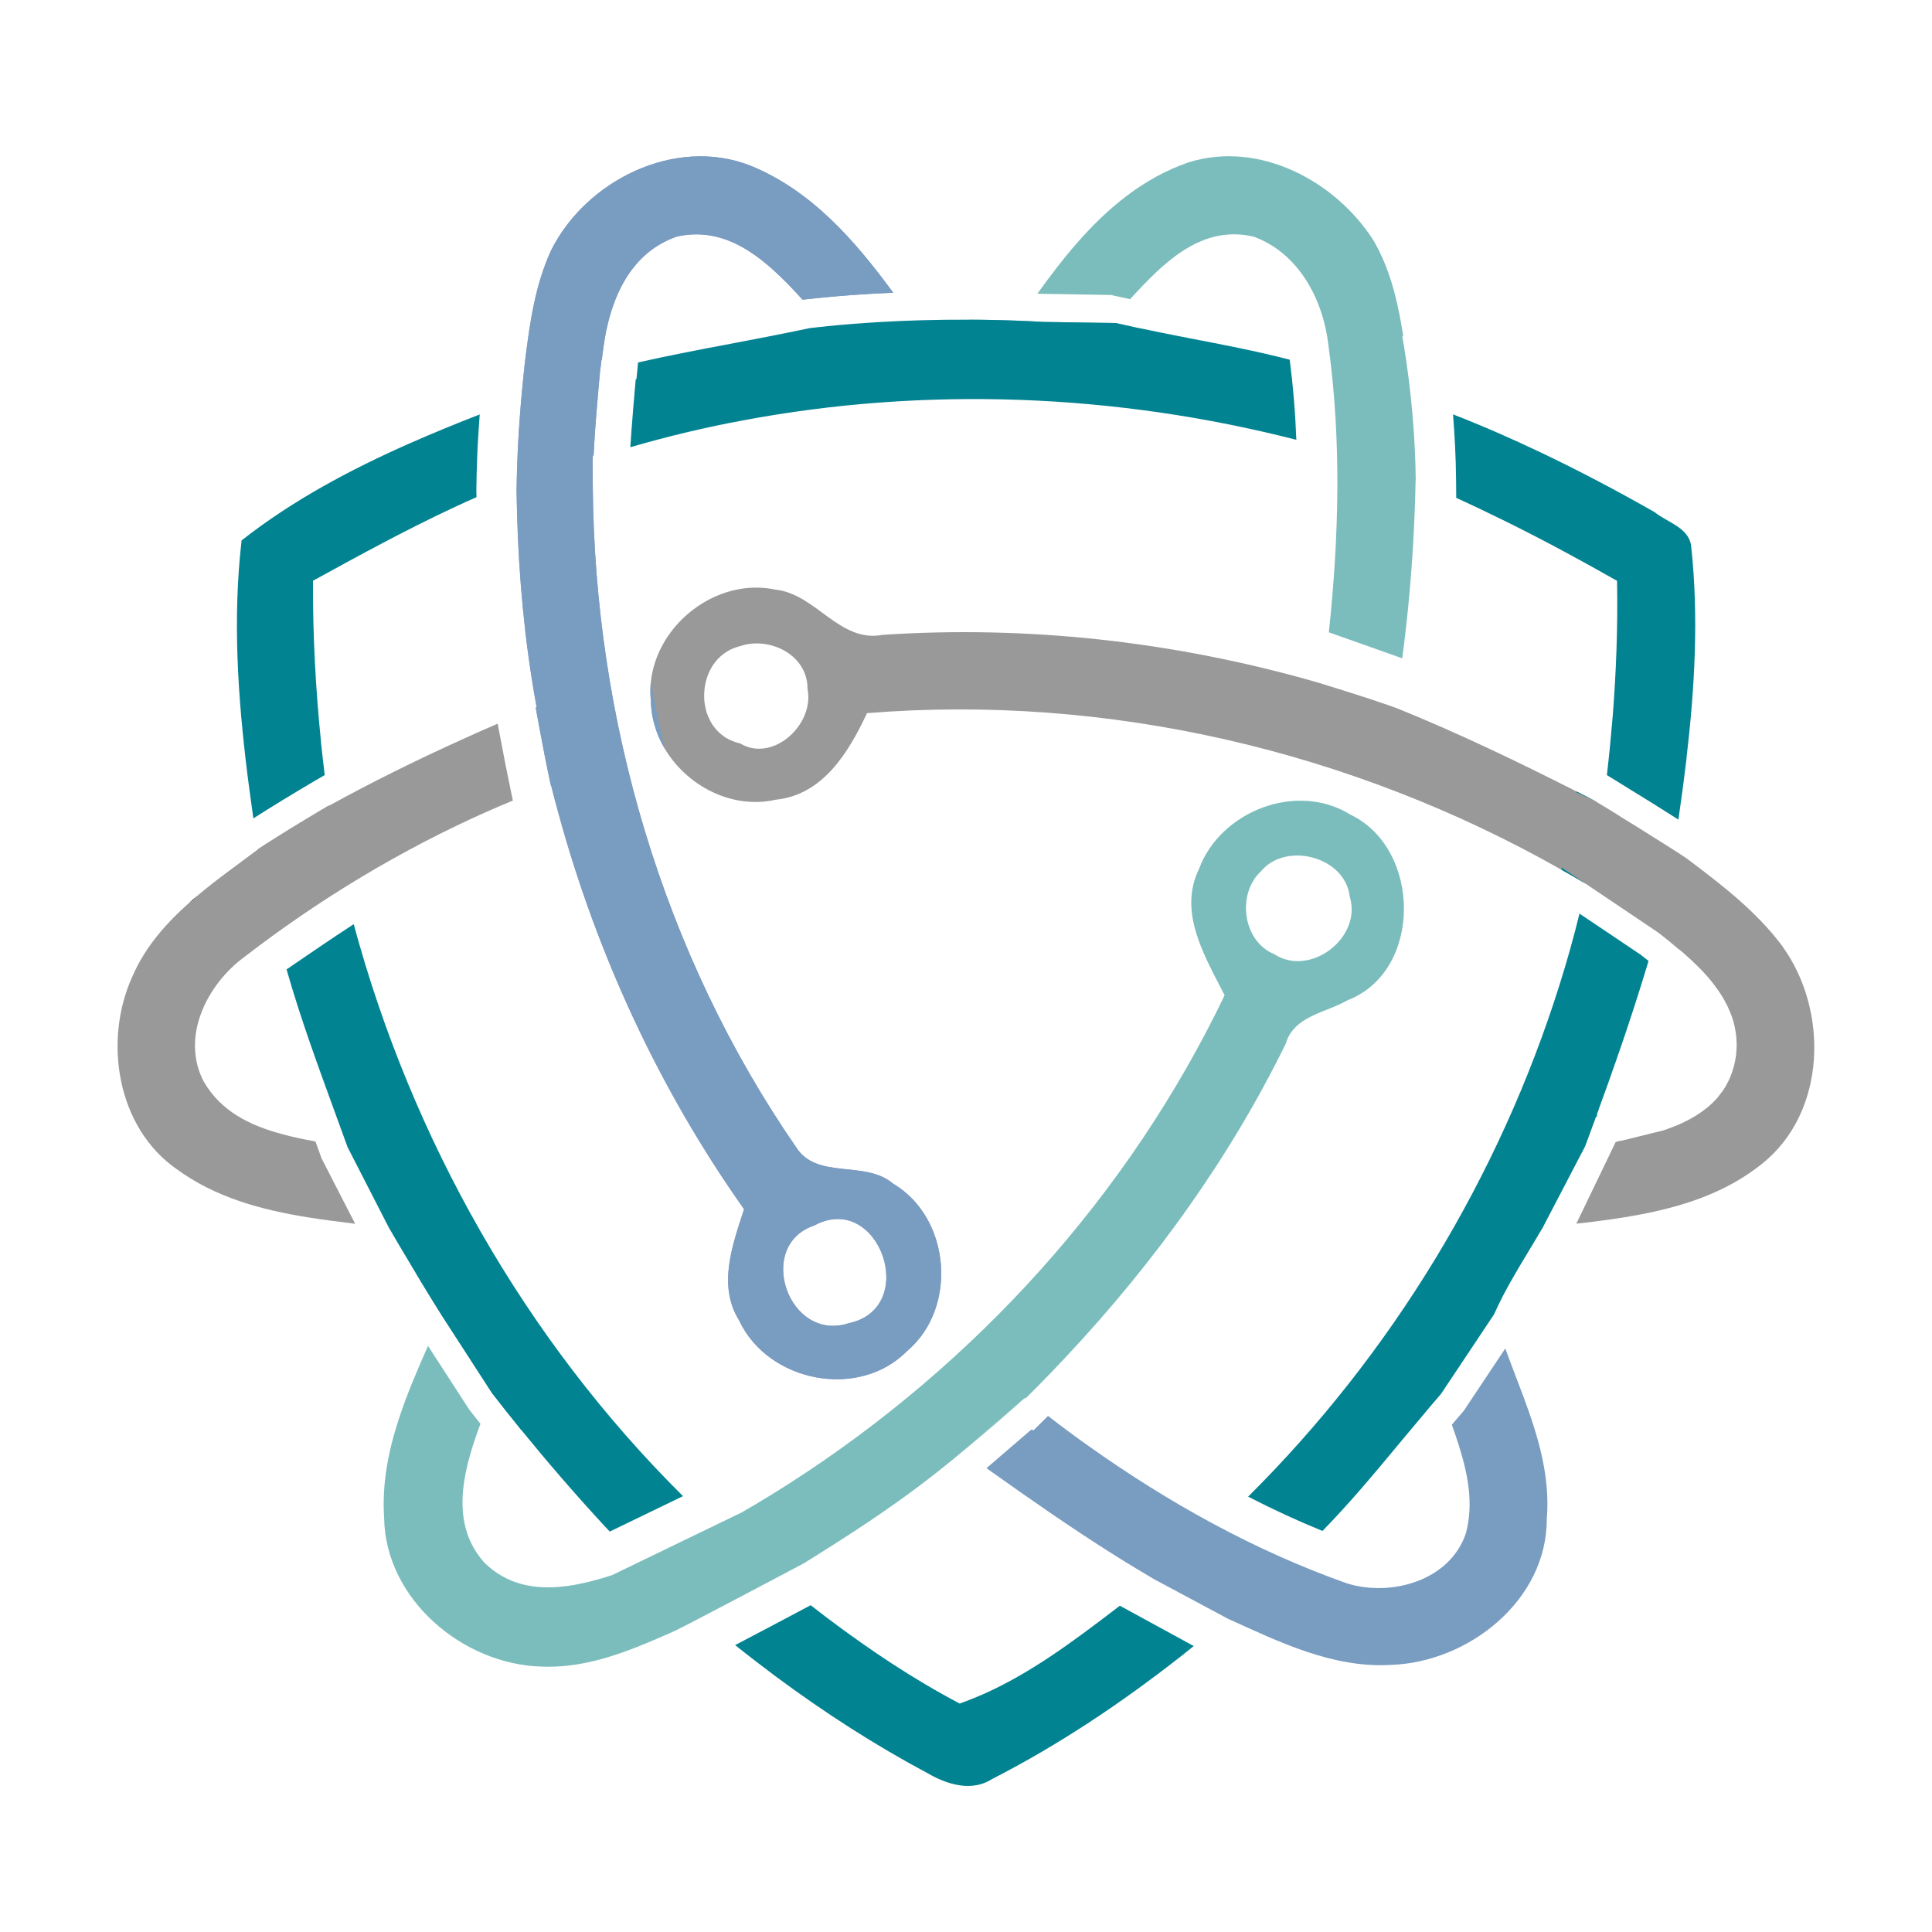
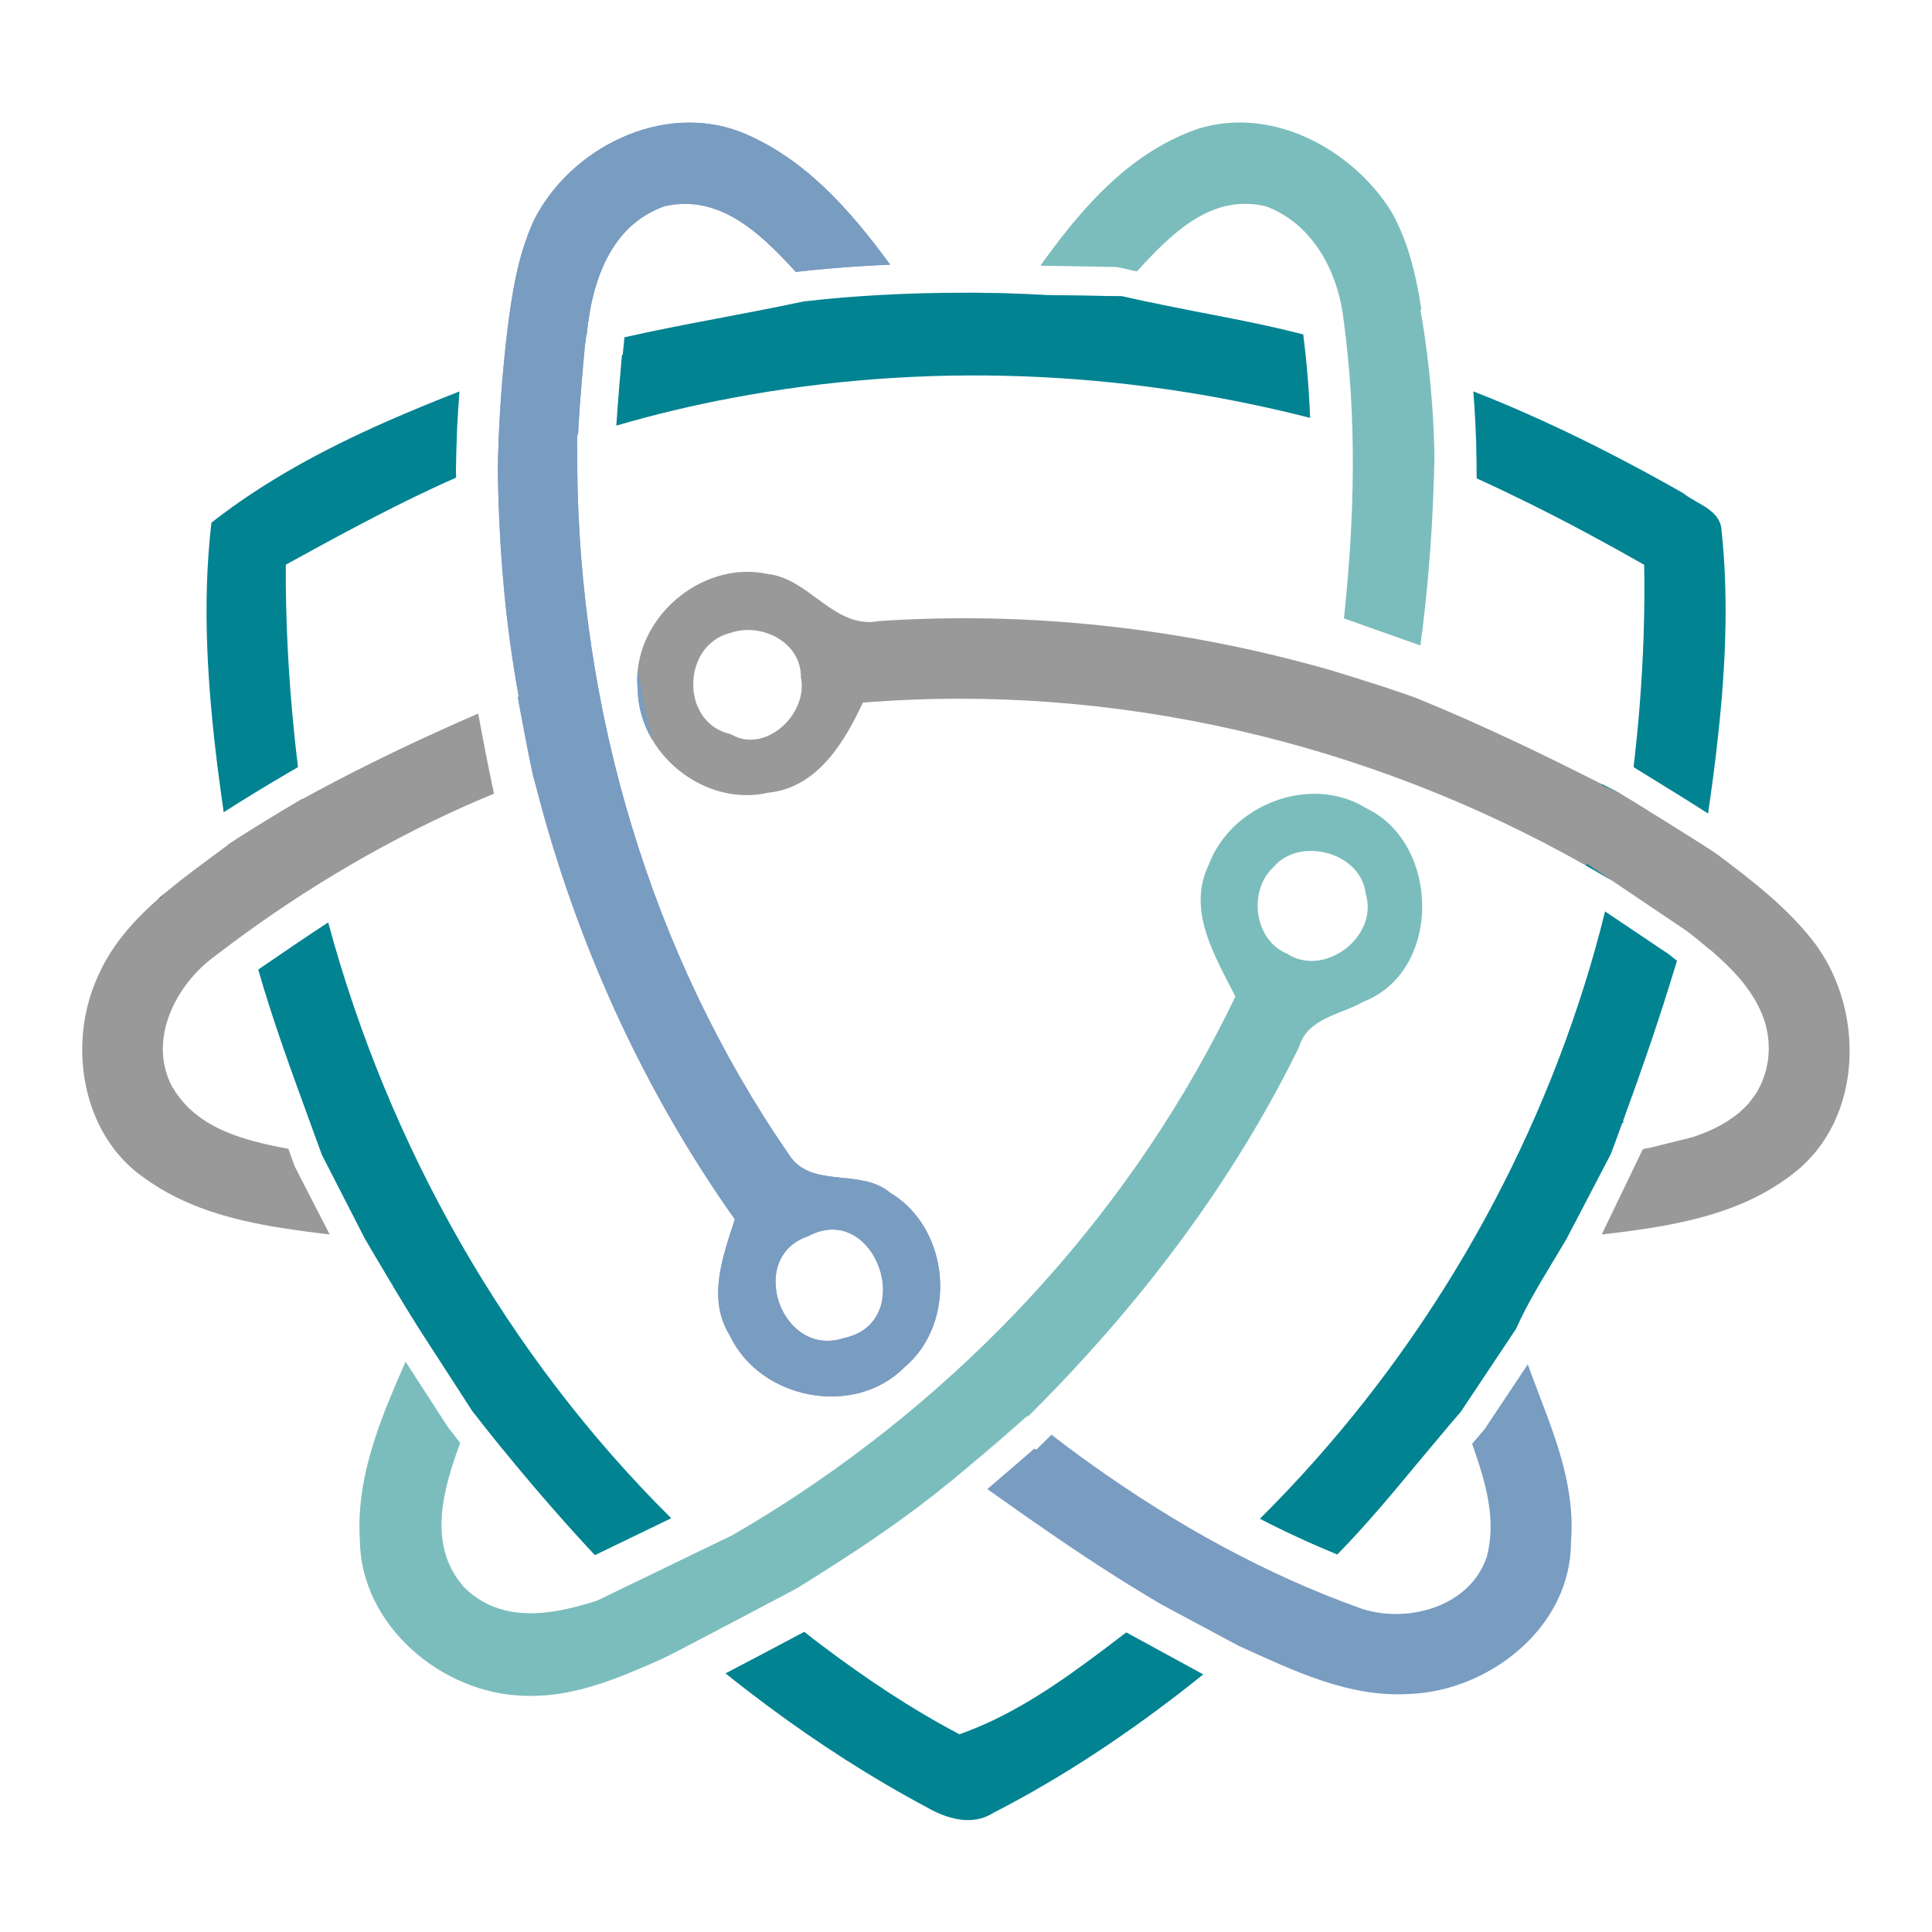
- <svg xmlns="http://www.w3.org/2000/svg" id="Layer_1" data-name="Layer 1" viewBox="150 125 500 500">
+ <svg xmlns="http://www.w3.org/2000/svg" id="Layer_1" data-name="Layer 1" viewBox="160 135 480 480">
  <defs>
    <style>
      .cls-2 {
        fill: #799cc1;
      }

      .cls-3 {
        fill: #8f9cc1;
      }

      .cls-4 {
        fill: #7bbdbc;
      }

      .cls-5 {
        fill: none;
      }

      .cls-6 {
        fill: #999;
      }

      .cls-7 {
        fill: #a7adbb;
      }

      .cls-8 {
        fill: #028392;
      }
    </style>
  </defs>
  <g>
    <path class="cls-5" d="m479.79,371.95c9.36,6.05,22.8-4.35,19.52-14.9-1.16-10.36-16.48-14.29-22.91-6.62-6.32,5.78-4.93,18.1,3.39,21.53Z" />
    <path class="cls-5" d="m479.79,371.95c9.36,6.05,22.8-4.35,19.52-14.9-1.16-10.36-16.48-14.29-22.91-6.62-6.32,5.78-4.93,18.1,3.39,21.53Z" />
    <path class="cls-5" d="m216.73,344.84c-5.15,3.88-10.6,7.72-15.64,11.97,2.89-3.24,8.93-7.65,15.62-12.04,0,.01.01.04.01.07Z" />
    <path class="cls-5" d="m479.79,371.95c9.36,6.05,22.8-4.35,19.52-14.9-1.16-10.36-16.48-14.29-22.91-6.62-6.32,5.78-4.93,18.1,3.39,21.53Z" />
    <path class="cls-5" d="m369.61,467.45c18.6-3.89,7.82-34.35-8.9-25.3-15.37,5.2-6.66,30.35,8.9,25.3Z" />
    <path d="m201.1,356.81c-.09.09-.18.19-.25.28-.63.73-1.24,1.23-1.82,1.5.69-.6,1.37-1.2,2.07-1.78Z" />
    <path class="cls-5" d="m369.62,467.45c18.6-3.89,7.82-34.35-8.9-25.3-15.37,5.2-6.66,30.35,8.9,25.3Z" />
    <path class="cls-5" d="m360.72,442.15c-15.37,5.2-6.66,30.35,8.9,25.3,18.6-3.89,7.82-34.35-8.9-25.3Z" />
    <path class="cls-5" d="m369.62,467.45c18.6-3.89,7.82-34.35-8.9-25.3-15.37,5.2-6.66,30.35,8.9,25.3Z" />
    <path class="cls-5" d="m479.79,371.95c9.36,6.05,22.8-4.35,19.52-14.9-1.16-10.36-16.48-14.29-22.91-6.62-6.32,5.78-4.93,18.1,3.39,21.53Z" />
    <path class="cls-5" d="m342.31,317.82c2.68,1.3,5.53,1.19,8.11.15-2.58,1.03-5.42,1.14-8.11-.15Z" />
    <path class="cls-5" d="m351.42,317.52s-.08.04-.12.06c.04-.02.08-.04.12-.06Z" />
    <path class="cls-5" d="m332.59,301.74c.07-.33.16-.66.26-.98-.1.32-.18.65-.26.98Z" />
    <path class="cls-5" d="m340.36,317.07c.37.12.75.22,1.15.31h0c-.39-.09-.78-.19-1.14-.31Z" />
    <path class="cls-5" d="m358.52,300.01c.31,1.01.48,2.09.47,3.24,1.06,5.13-1.89,10.6-6.2,13.48,4.31-2.88,7.26-8.34,6.2-13.47,0-1.15-.16-2.23-.47-3.24Z" />
    <path class="cls-5" d="m341.5,292.23c2.68-.93,5.63-.92,8.35-.15-2.71-.77-5.67-.79-8.35.15-4.54,1.1-7.45,4.51-8.65,8.5,1.2-3.99,4.11-7.4,8.64-8.5Z" />
    <path class="cls-5" d="m350.91,317.76c-.13.06-.25.12-.38.17.13-.05.25-.12.38-.17Z" />
    <path class="cls-5" d="m358.98,303.24c0-1.15-.16-2.23-.47-3.24-1.21-3.99-4.67-6.79-8.67-7.93-2.71-.77-5.67-.78-8.35.15-4.53,1.1-7.44,4.51-8.64,8.5,0,0,0,.02,0,.02-.1.32-.18.65-.26.98-1.37,6.11,1.12,13.18,7.76,15.33.37.12.75.22,1.14.31h0s0,0,0,0c.27.16.54.31.81.44,2.68,1.3,5.53,1.19,8.11.15.04-.01.07-.03.11-.04.13-.05.25-.12.38-.17.13-.06.26-.11.39-.18.04-.02.08-.04.12-.06.47-.24.93-.5,1.37-.8,4.31-2.88,7.26-8.34,6.2-13.48Z" />
    <path class="cls-5" d="m369.62,467.45c18.6-3.89,7.82-34.35-8.9-25.3-15.37,5.2-6.66,30.35,8.9,25.3Z" />
    <path class="cls-5" d="m303.38,247.35c.06-1.43.13-2.89.21-4.35-.06.02-.12.04-.18.06-.02,1.43-.03,2.86-.03,4.3Z" />
    <path class="cls-5" d="m358.52,300.01c-1.21-3.99-4.67-6.79-8.67-7.93-2.71-.77-5.67-.79-8.35.15-4.54,1.1-7.45,4.51-8.65,8.5,0,0,0,.02,0,.02-.1.32-.18.65-.26.98-1.37,6.11,1.12,13.18,7.76,15.33.37.12.75.22,1.15.31.27.16.54.31.81.44,2.68,1.3,5.53,1.19,8.11.15.04-.01.07-.03.11-.04.13-.05.25-.12.38-.17.13-.06.26-.11.39-.18.04-.02.08-.04.12-.06.47-.24.93-.5,1.37-.8,4.31-2.88,7.26-8.34,6.2-13.47,0-1.15-.16-2.23-.47-3.24Z" />
    <path class="cls-5" d="m358.52,300.01c-1.21-3.99-4.67-6.79-8.67-7.93-2.71-.77-5.67-.79-8.35.15-4.54,1.1-7.45,4.51-8.65,8.5,0,0,0,.02,0,.02-.1.32-.18.65-.26.98-1.37,6.11,1.12,13.18,7.76,15.33.37.12.75.22,1.15.31.27.16.54.31.81.44,2.68,1.3,5.53,1.19,8.11.15.04-.01.07-.03.11-.04.13-.05.25-.12.38-.17.13-.06.26-.11.39-.18.04-.02.08-.04.12-.06.47-.24.93-.5,1.37-.8,4.31-2.88,7.26-8.34,6.2-13.47,0-1.15-.16-2.23-.47-3.24Z" />
    <path class="cls-5" d="m476.4,350.42c-6.32,5.78-4.93,18.1,3.39,21.53,9.36,6.05,22.8-4.35,19.52-14.9-1.16-10.36-16.48-14.29-22.91-6.62Z" />
    <path class="cls-8" d="m303.38,247.35c0,1.08.01,2.15.03,3.23l-.41.12.39-5.45c0,.7-.01,1.4-.01,2.1Z" />
    <path class="cls-8" d="m303.55,243.01l.23-3.12c-.06,1.04-.13,2.07-.19,3.11-.01,0-.03.01-.04.01Z" />
    <path class="cls-8" d="m305.57,218.31l.07-.03c-.03.29-.15,1.14-.29,2.39l.22-2.36Z" />
    <path class="cls-8" d="m306.28,212.85l.2-.04c-.25,1.37-.44,2.73-.58,4.09l.38-4.04Z" />
    <path class="cls-3" d="m381.09,431.29c-7.31-6.2-19.75-.82-25.14-9.52-34.41-49.9-52.04-110.41-52.54-170.85v-.35c-.01-1.08-.03-2.15-.03-3.23,0-.7.01-1.4.01-2.1s0-1.46.01-2.19c.04-.01.1-.03.15-.04.01,0,.03-.01.04-.01.06-1.04.13-2.07.19-3.11.07-1.18.15-2.36.23-3.53.03-.5.06-.98.1-1.47.01-.18.03-.36.04-.54.04-.6.09-1.2.15-1.78.16-2.04.32-4.01.48-5.85.03-.42.06-.83.1-1.24,0-.03,0-.06.01-.09.07-.85.15-1.66.22-2.44.07-.8.16-1.56.22-2.26.15-1.26.26-2.1.29-2.39.03-.07.03-.12.03-.12l.1-.04c.03-.26.06-.53.09-.8.01-.13.03-.28.04-.42.15-1.36.34-2.72.58-4.09,1.94-11.36,6.98-22.53,18.69-26.6,12.26-2.77,21.75,4.93,29.85,13.43.92.96,1.81,1.93,2.69,2.89h.01c.54-.04,1.12-.12,1.77-.19.06,0,.1-.01.16-.01.34-.04.7-.07,1.07-.12.47-.04.95-.1,1.46-.15.64-.07,1.31-.13,2.01-.19.51-.06,1.05-.1,1.59-.15.48-.03.96-.07,1.46-.12.48-.04.99-.09,1.52-.13.82-.06,1.66-.12,2.54-.19.44-.03.88-.06,1.33-.09,1.96-.13,4.04-.25,6.25-.35.74-.03,1.52-.07,2.29-.1-.04-.07-.1-.16-.16-.23-9.88-13.45-21.18-26.37-36.93-32.72-19.49-7.55-42.44,3.93-51.45,21.99-4.1,8.93-5.49,18.61-6.69,28.28-.03.28-.07.67-.13,1.15-.01.16-.03.32-.06.5,0,.03,0,.04-.01.07-.01.13-.03.28-.04.42v.04c-.01.16-.03.34-.06.51-.12,1.18-.28,2.67-.44,4.39-.04.39-.07.8-.12,1.23-.07.77-.15,1.59-.22,2.44-.04.53-.09,1.07-.13,1.61-.01.15-.01.31-.03.45-.03.35-.06.72-.09,1.08-.12,1.61-.25,3.31-.35,5.09-.04.76-.09,1.53-.13,2.31-.06.8-.09,1.62-.13,2.44-.06,1.23-.12,2.48-.15,3.75-.03.36-.03.73-.04,1.09-.03.74-.04,1.49-.06,2.23-.03,1.04-.04,2.07-.06,3.11.23,16.29,1.4,32.58,3.94,48.69.38,2.47.8,4.92,1.26,7.37-.09.04-.16.07-.25.1.23,1.3.48,2.6.72,3.91,1.01,5.49,2.1,11.11,3.21,16.23.01-.01.04-.01.06-.03.6,2.38,1.21,4.74,1.87,7.11,10,36.63,26.12,71.56,48.07,102.57-2.96,9.2-6.93,19.72-1.27,28.8,7.47,16.01,31.08,20.64,43.56,7.81,13.12-11.23,11.12-34.5-3.78-43.27Zm-11.47,36.16c-15.56,5.04-24.26-20.1-8.89-25.3,16.72-9.05,27.49,21.4,8.89,25.3Z" />
    <path class="cls-5" d="m476.4,350.42c-6.32,5.78-4.93,18.1,3.39,21.53,9.36,6.05,22.8-4.35,19.52-14.9-1.16-10.36-16.48-14.29-22.91-6.62Z" />
    <path class="cls-5" d="m269.83,510.7c.09-.96.22-1.92.38-2.88-.16.96-.29,1.92-.38,2.88Z" />
    <path class="cls-5" d="m272.26,499.48c-.27.86-.52,1.71-.76,2.58.24-.86.5-1.72.76-2.58h0Z" />
    <path class="cls-5" d="m268.82,521.84c-.6-1.78-.95-3.6-1.12-5.46.16,1.86.52,3.69,1.12,5.46Z" />
    <path class="cls-5" d="m269.72,512.13c-.05.95-.06,1.9-.03,2.84-.03-.94-.02-1.88.03-2.84Z" />
    <path class="cls-5" d="m272.35,499.19c-.03.1-.06.2-.09.29h0c.03-.1.06-.2.09-.29Z" />
    <polygon class="cls-5" points="560.2 421.7 560.2 421.7 560.2 421.7 560.2 421.7 560.2 421.7" />
    <path class="cls-5" d="m358.52,300.01c-1.21-3.99-4.67-6.79-8.67-7.93-2.72-.77-5.66-.79-8.34.15-2.26.54-4.13,1.68-5.58,3.17l-.53.57c-.16.2-.32.41-.48.61-.31.41-.6.85-.85,1.3-.53.91-.93,1.87-1.23,2.86h0c-.1.34-.19.67-.26,1.01-1.02,4.53.1,9.61,3.46,12.79.47.44.96.85,1.52,1.21.83.55,1.77.99,2.79,1.33.32.1.64.19.99.26.06.01.1.03.16.04.26.16.53.31.8.44,2.69,1.3,5.53,1.18,8.1.16.04-.01.09-.03.12-.04.13-.06.25-.12.38-.18.13-.06.26-.12.39-.18.04-.03.07-.04.12-.07.47-.23.92-.5,1.37-.79,4.31-2.88,7.26-8.35,6.19-13.47.01-1.15-.16-2.23-.47-3.24Z" />
    <path class="cls-5" d="m560.2,421.7h0s.03-.08.04-.11h0s-.03.07-.04.11Z" />
    <polygon class="cls-5" points="560.2 421.7 560.2 421.7 560.2 421.7 560.2 421.7" />
    <path class="cls-5" d="m560.2,421.7s.03-.08.04-.11h0s-.03.08-.04.11Z" />
    <polygon class="cls-5" points="560.2 421.7 560.2 421.7 560.2 421.7 560.2 421.7" />
    <path class="cls-5" d="m560.2,421.7h0s0,0,0,0c.01,0,.03,0,.04,0h0s-.03,0-.04,0Z" />
    <path class="cls-5" d="m560.24,421.7h0c.31-.04.62-.09.93-.13-.31.04-.63.09-.93.13Z" />
    <path class="cls-5" d="m560.2,421.7s.03,0,.04,0h0s-.03,0-.04,0Z" />
    <path class="cls-5" d="m561.18,421.56c-.31.04-.63.09-.93.13h0c.32-.05.65-.09.98-.14-.02,0-.03,0-.05,0Z" />
    <polygon class="cls-5" points="560.2 421.7 560.2 421.7 560.2 421.7 560.2 421.7" />
    <path class="cls-5" d="m358.52,300.01c-1.21-3.99-4.67-6.79-8.67-7.93-2.72-.77-5.66-.79-8.34.15-2.26.54-4.13,1.68-5.58,3.17l-.53.57c-.16.2-.32.41-.48.61-.31.41-.6.85-.85,1.3-.53.91-.93,1.87-1.23,2.86h0c-.1.34-.19.67-.26,1.01-1.02,4.53.1,9.61,3.46,12.79.47.44.96.85,1.52,1.21.83.55,1.77.99,2.79,1.33.32.1.64.19.99.26.06.01.1.03.16.04.26.16.53.31.8.44,2.69,1.3,5.53,1.18,8.1.16.04-.01.09-.03.12-.04.13-.06.25-.12.38-.18.13-.06.26-.12.39-.18.04-.03.07-.04.12-.07.47-.23.92-.5,1.37-.79,4.31-2.88,7.26-8.35,6.19-13.47.01-1.15-.16-2.23-.47-3.24Z" />
    <path class="cls-5" d="m581.46,368.17s0,0,.01.01c.17.13.34.26.51.4-.18-.14-.35-.27-.52-.41Z" />
    <path class="cls-5" d="m578.84,366.13h0c.78.6,1.57,1.23,2.37,1.86.05.04.1.08.16.12-.85-.67-1.7-1.34-2.53-1.98Z" />
    <path class="cls-5" d="m579.15,366.37l-.31-.23h0c.1.06.2.15.31.23Z" />
    <path class="cls-5" d="m585.64,371.62c-.23-.2-.47-.39-.71-.59.37.32.74.63,1.11.95-.13-.11-.25-.24-.38-.35,0,0-.01-.01-.02-.02Z" />
    <path class="cls-5" d="m582.27,368.84c-.26-.23-.54-.45-.8-.66.17.15.34.26.51.39.1.07.19.16.29.26Z" />
    <path class="cls-5" d="m581.37,368.1c-.05-.04-.1-.08-.16-.12.09.07.17.13.26.2,0,0,0,0-.01-.01-.03-.02-.06-.05-.09-.07Z" />
    <polygon class="cls-5" points="578.84 366.13 578.84 366.14 578.84 366.13 578.84 366.13" />
    <path class="cls-7" d="m563.76,412.08c-.09.25-.17.5-.28.74l-1.07-.39-5.78-2.13.26-.72,5.8,2.1,1.07.39Z" />
    <polygon class="cls-7" points="570.62 414.56 570.61 414.58 570.61 414.56 570.62 414.56" />
    <path class="cls-7" d="m563.76,412.08c-.09.25-.18.5-.28.75.09-.25.18-.5.28-.75Z" />
    <polygon class="cls-7" points="570.35 415.34 570.33 415.35 570.33 415.34 570.35 415.34" />
    <path class="cls-7" d="m560.2,421.7s.03-.08.04-.12h0s-.03.08-.04.12Z" />
    <path class="cls-7" d="m576.23,375.1c-.08.26-.16.52-.24.79.08-.26.16-.52.24-.79Z" />
    <path class="cls-7" d="m573.25,384.64c-.26.85-.53,1.69-.8,2.53-.48,1.46-.96,2.92-1.46,4.37.76-2.29,1.52-4.58,2.26-6.89Z" />
    <path class="cls-5" d="m476.4,350.42c-6.32,5.78-4.93,18.1,3.39,21.53,9.36,6.04,22.8-4.35,19.52-14.91-1.15-10.37-16.48-14.29-22.91-6.63Z" />
    <path class="cls-5" d="m476.4,350.42c-6.32,5.78-4.93,18.1,3.39,21.53,9.36,6.04,22.8-4.35,19.52-14.91-1.15-10.37-16.48-14.29-22.91-6.63Z" />
    <polygon class="cls-5" points="329.83 543.89 329.83 543.89 320.42 535.69 329.83 543.89" />
    <path class="cls-4" d="m438.77,208.61c3.38.79,6.77,1.5,10.17,2.17l-2.77,3.06-5.86-1.23c-1.35-.29-2.69-.58-4.02-.88l-17.49-.29-20.01-.79,1.75-2.46.33-.46c4.63.02,9.54.13,14.65.35l-.02.15c.04-.06.06-.1.1-.15,1.44.06,2.88.15,4.36.23l18.8.29Z" />
    <path class="cls-4" d="m512.9,211.96l.26.03c-.38-2.5-.82-4.96-1.36-7.42-1.28-5.97-3.14-11.77-6.2-17.12-9.8-15.56-29.66-26.16-47.96-20.45-11.72,4.03-21.05,11.87-29.05,21.05-3.61,4.13-6.95,8.53-10.1,12.95l.73.03,18.35.31.74.18c1.37.31,2.76.61,4.15.91.69-.76,1.4-1.53,2.12-2.29,8.13-8.66,17.47-16.86,29.94-13.87,11.66,4.31,17.94,16.32,19.28,28.12,3.37,24.58,2.74,49.56.1,74.25l18.99,6.73c1.71-12.7,2.76-25.46,3.24-38.26.1-2.6.18-5.21.23-7.82t.03.01c-.19-20.23-3.5-37.31-3.5-37.31Z" />
    <g>
      <path class="cls-6" d="m202.82,405.05c4.38,7.54,11.8,11.17,19.82,13.36,2.96.83,6,1.46,9,2l1.58,4.38,8.69,16.92c-4.08-.5-8.17-1.02-12.25-1.67-12.07-1.94-23.84-5.11-33.87-12.42-15.61-10.82-19.11-33.43-11.48-50.02,3.29-7.57,8.65-13.63,14.71-19.01.58-.29,1.21-.77,1.83-1.5.06-.1.15-.21.25-.29,5.02-4.25,10.48-8.09,15.63-11.96,0-.04-.02-.06-.02-.08.79-.5,1.58-1.02,2.38-1.54.79-.5,1.6-1.02,2.4-1.52,1.17-.73,2.33-1.46,3.54-2.21.63-.4,1.27-.77,1.92-1.17,2.61-1.6,5.31-3.21,8.13-4.88,0,.04.02.08.02.1,11.13-6.11,22.47-11.73,34.03-16.96,3.21-1.48,6.44-2.9,9.67-4.29l.31,1.65c1.15,6.21,2.25,11.77,3.27,16.57l.35,1.67c-2.23.92-4.44,1.88-6.63,2.83-22.28,9.92-43.33,22.61-62.65,37.49-9.88,7.15-16.84,20.94-10.65,32.55Z" />
      <path class="cls-6" d="m611.42,370.06c-6.79-9.17-15.92-16.15-25.01-22.97-.58-.4-1.25-.83-1.96-1.29l-1.5-.96-1.21-.77-1.94-1.23-2-1.25-1.92-1.21-2.67-1.67c-1.13-.69-2.21-1.38-3.25-2,0,0-1.19-.75-1.48-.94-1.46-.92-2.79-1.73-3.83-2.35l-.44-.27h-.04l-.56-.35-1.02-.65-.12-.06c-1.48-.77-2.96-1.52-4.44-2.25-15.21-7.69-30.55-15.09-46.35-21.49-.88-.33-1.79-.65-2.71-.96-1.13-.4-2.25-.77-3.4-1.15-.35-.13-.69-.25-1.02-.35-.06-.02-.17-.04-.23-.08-4.36-1.42-8.61-2.73-11.77-3.71-.5-.15-.98-.29-1.42-.44-.69-.19-1.29-.38-1.81-.52-36.01-10.17-73.59-14.32-110.91-11.84-11.17,2.13-17.21-10.59-27.74-11.71-15.11-3.21-30.64,8.88-32.22,23.84-.17,1.6-.17,3.25,0,4.9.06,4.42,1.38,8.65,3.54,12.36,0,.02.02.02.02.02,5.71,9.65,17.4,15.84,28.78,13.25,12.21-1.23,18.9-12.36,23.59-22.4,62.36-5.02,125.44,9.75,179.69,40.51,2.15,1.21,4.27,2.44,6.38,3.69l18.42,12.4.21.15c.21.15.42.31.63.48.23.19.48.4.73.58.19.15.4.29.58.46.13.08.25.17.35.27.04.02.06.04.08.06l.02.02c.08.06.17.15.27.21.06.04.15.1.25.19.08.06.19.17.29.25l.58.5c.46.35.9.73,1.35,1.1.25.21.48.4.73.58.23.21.46.4.69.58,0,.02.02.02.02.02.12.13.25.25.38.35,1.06.92,2.08,1.88,3.08,2.86.04.04.1.1.15.15.6.58,1.19,1.19,1.75,1.79.04.06.08.1.12.15.46.5.92,1,1.35,1.52.04.06.1.15.17.19.38.48.73.94,1.1,1.4.04.06.06.12.1.17.38.5.73.98,1.06,1.46.04.06.08.15.13.21.33.5.67,1.02.96,1.52.04.08.08.12.1.19.1.19.19.35.29.52.58,1.02,1.06,2.1,1.5,3.19.06.19.15.35.21.54.12.31.23.65.33.96.06.23.12.44.19.63.19.73.35,1.44.48,2.17.06.44.15.85.19,1.29.02.21.06.42.08.65,0,.19,0,.38.02.58.02.52.06,1.02.06,1.56-.02.5-.04,1-.08,1.5v.1c-.04.5-.1,1.02-.19,1.56-.1.63-.23,1.23-.38,1.83-.02.1-.06.23-.08.35-.15.46-.27.94-.44,1.4-.02.1-.06.21-.1.31-.17.46-.35.94-.56,1.4-.02.06-.04.1-.06.17-.25.5-.48,1-.77,1.48-.06.15-.15.29-.23.42-.02.06-.06.1-.08.15-.42.67-.85,1.31-1.35,1.9-.17.23-.33.46-.5.67-.08.1-.19.21-.27.31-.29.33-.58.65-.9.96-.12.1-.23.23-.35.33-.31.29-.6.56-.92.85-.15.1-.27.21-.42.33-.29.25-.63.48-.94.73-.17.12-.31.25-.48.33-.31.25-.63.46-.98.67-.17.13-.33.23-.48.33-.35.21-.69.42-1.04.6-.19.1-.33.21-.52.29-.38.21-.73.4-1.13.58-.15.08-.31.17-.48.25-.54.25-1.08.5-1.65.75-.06.02-.1.04-.17.06-.44.17-.88.35-1.33.52-.71.29-1.44.52-2.17.77l-10.55,2.61c-.48.08-.94.17-1.42.25-.02.04-.02.06-.04.1l-.27.06-10.17,21.11c.52-.06,1.04-.1,1.58-.17,16.48-1.96,33.34-4.75,46.54-15.38,16.63-13.32,17.21-39.51,5.31-56.1Zm-258.63-53.33c-.44.29-.9.54-1.35.77-.04.04-.08.06-.12.08-.13.06-.27.12-.4.17-.13.06-.25.13-.38.19-.04,0-.08.02-.13.04-2.56,1.02-5.42,1.15-8.09-.17-.15-.06-.25-.13-.4-.21-.13-.06-.27-.15-.42-.23-.06-.02-.1-.02-.17-.04-.35-.06-.67-.17-.98-.27-.19-.04-.35-.15-.54-.19-.23-.1-.5-.19-.73-.31h-.02c-.17-.08-.33-.17-.52-.27-.02,0-.06-.04-.08-.04h-.02c-.19-.1-.4-.23-.58-.35-.1-.04-.21-.08-.29-.15-.04-.02-.06-.04-.08-.06-.08-.06-.15-.12-.23-.19-.02,0-.06-.04-.1-.06-.06-.02-.1-.08-.17-.12-.25-.19-.48-.4-.71-.58-.06-.04-.1-.1-.15-.15-.08-.04-.15-.12-.21-.19-.31-.31-.6-.65-.88-.98-.1-.1-.17-.19-.25-.31-.29-.4-.58-.81-.81-1.25-.02-.02-.06-.04-.06-.08,0-.02-.02-.06-.04-.08-.21-.4-.4-.79-.58-1.21-.04-.13-.1-.25-.15-.38-.19-.46-.35-.94-.46-1.42-.02-.06-.04-.15-.04-.21-.1-.42-.19-.85-.25-1.29-.04-.15-.04-.31-.08-.48-.04-.46-.08-.92-.08-1.38v-.35c0-.42.02-.83.06-1.25v-.02c.02-.15.02-.33.04-.48.06-.46.13-.92.23-1.38,0-.04,0-.08.02-.1.06-.33.17-.67.27-1,.29-1,.69-1.96,1.21-2.88.25-.44.54-.88.85-1.29.17-.21.31-.42.48-.6l.52-.58c1.46-1.48,3.31-2.63,5.59-3.17,2.67-.94,5.63-.92,8.34-.15.48.15.96.31,1.42.48,3.38,1.35,6.19,3.94,7.25,7.46.31,1,.48,2.08.46,3.23,1.08,5.13-1.88,10.61-6.19,13.48Z" />
    </g>
    <path class="cls-5" d="m369.61,467.46c18.6-3.9,7.83-34.35-8.89-25.3-15.37,5.2-6.67,30.34,8.89,25.3Z" />
    <path class="cls-5" d="m479.79,371.95c9.36,6.04,22.8-4.35,19.52-14.91-1.15-10.37-16.48-14.29-22.91-6.63-6.32,5.78-4.93,18.1,3.39,21.53Z" />
    <path class="cls-5" d="m399.14,500.63s-.02-.01-.03-.02c-.64.55-1.28,1.08-1.92,1.62.66-.54,1.32-1.08,1.95-1.6Z" />
    <path class="cls-2" d="m318.44,301.43c-.17,1.6-.17,3.25,0,4.9.06,4.42,1.38,8.65,3.54,12.36-1.33-5.69-2.52-11.46-3.54-17.26Z" />
    <path class="cls-2" d="m384.87,474.57c13.12-11.23,11.12-34.5-3.78-43.27-7.31-6.2-19.75-.82-25.14-9.52-34.41-49.9-52.04-110.41-52.54-170.85-.01-1.2-.03-2.38-.03-3.58.01-1.43.01-2.86.03-4.29.06-.01.13-.04.19-.06.06-1.04.13-2.07.19-3.11.07-1.18.15-2.36.23-3.53.04-.67.09-1.34.15-2.01.2-2.69.42-5.27.63-7.64.03-.42.06-.83.1-1.24.16-1.75.32-3.37.45-4.79.19-1.58.32-2.51.32-2.51l.1-.04c1.24-13.01,5.85-27.2,19.4-31.91,12.26-2.77,21.75,4.93,29.85,13.43.92.96,1.82,1.94,2.7,2.91,4.67-.55,12.88-1.36,23.45-1.8-.04-.07-.1-.16-.16-.23-9.88-13.45-21.18-26.37-36.93-32.72-19.49-7.55-42.44,3.93-51.45,21.99-4.1,8.93-5.49,18.61-6.69,28.28-.03.28-.07.67-.13,1.15-.01.16-.03.32-.06.5,0,.03,0,.04-.01.07-.01.13-.03.28-.04.42v.04c-.01.16-.03.34-.06.51-.12,1.18-.28,2.67-.44,4.39v.1c-.04.36-.07.73-.12,1.12-.07.77-.15,1.59-.22,2.44-.04.53-.09,1.07-.13,1.61-.01.15-.01.31-.03.45l-.1,1.21c-.04.76-.1,1.55-.16,2.35-.06.83-.12,1.71-.18,2.61l-.13,2.22c-.01.16-.01.31-.03.45-.01.28-.03.55-.04.83h0c-.01.28-.03.53-.03.79-.01.15-.01.31-.03.45-.06,1.09-.1,2.22-.13,3.36,0,.1-.01.2-.01.31,0,0-.03.77-.04.98v.2c-.03.66-.04,1.33-.06,1.99v.19c-.03,1.08-.04,2.1-.06,3.12v.04c.23,16.29,1.4,32.58,3.94,48.69.38,2.47.8,4.92,1.26,7.37-.09.04-.16.07-.25.1.23,1.3.48,2.6.72,3.91,1.01,5.49,2.1,11.11,3.21,16.23.01-.01.04-.01.06-.03.6,2.38,1.21,4.74,1.87,7.11,10,36.63,26.12,71.56,48.07,102.57-2.96,9.2-6.93,19.72-1.27,28.8,7.47,16.01,31.08,20.64,43.56,7.81Zm-24.15-32.41c16.72-9.05,27.49,21.4,8.89,25.3-15.56,5.04-24.26-20.1-8.89-25.3Z" />
    <path class="cls-4" d="m396.81,502.54c.13-.11.26-.21.39-.32.64-.54,1.28-1.07,1.92-1.62,0,0,0,0,0,0-.76.65-1.53,1.3-2.31,1.94Z" />
    <path class="cls-2" d="m437.73,540.56c1.19.71,2.4,1.42,3.61,2.13l15.53,8.32-19.13-10.44Z" />
    <g>
      <path class="cls-8" d="m483.77,218.09c-8.75-2.27-17.65-3.96-26.53-5.67-2.77-.54-5.52-1.08-8.29-1.65-3.4-.67-6.79-1.38-10.17-2.17l-18.8-.29c-1.48-.08-2.92-.17-4.36-.23-.04.04-.06.08-.1.15l.02-.15c-5.11-.23-10.02-.33-14.65-.35-4.42-.02-8.61.04-12.5.15.04.06.1.15.15.23-.04-.08-.1-.15-.17-.23-13.78.4-23.99,1.46-28.72,2.02-.85.19-1.69.35-2.52.52-2.79.58-5.59,1.15-8.38,1.69-3.65.71-7.29,1.4-10.94,2.1-7.59,1.42-15.15,2.9-22.67,4.59l-.42,4.29-.19.08-.27,2.96c-.04.42-.08.75-.08,1.08-.23,2.46-.44,5.02-.63,7.67-.08.71-.1,1.31-.15,1.94-.1,1.21-.17,2.35-.25,3.52l-.02.4c9.52-2.77,19.17-5.09,28.93-6.9,47.39-8.94,96.72-6.98,143.43,4.98-.27-7.15-.85-14.05-1.71-20.74Z" />
      <g>
        <path class="cls-8" d="m562.46,332.08c-1.47-.76-2.96-1.5-4.44-2.25l-.03.25,4.58,2.07s-.09-.06-.12-.07Z" />
        <path class="cls-8" d="m563.62,332.8l.55.35h.03c-.2-.13-.39-.25-.58-.35Z" />
        <path class="cls-8" d="m577.81,341.59l5.14,3.26c-1.58-1.02-3.33-2.13-5.14-3.26Z" />
        <path class="cls-8" d="m586.45,321.34h.02c-.63,5.27-1.33,10.52-2.1,15.78-1.46-.94-3.02-1.92-4.58-2.9-.69-.44-1.4-.88-2.08-1.31-1.35-.83-2.69-1.67-3.92-2.42-.48-.31-.94-.58-1.38-.85-1.54-.96-2.9-1.79-3.94-2.44-.29-.19-.56-.35-.81-.5-.25-.15-.46-.27-.65-.4-.19-.1-.33-.21-.46-.27-.17-.1-.27-.19-.29-.19l-.23-.15-.17-.06c.58-5.04,1.08-10.13,1.5-15.19.92-11.67,1.35-23.38,1.13-35.12-9.46-5.38-19.03-10.55-28.76-15.36-4.27-2.1-8.54-4.15-12.86-6.11l-.04-4.67c-.06-6.04-.38-11.8-.79-16.94,7.73,3,15.32,6.34,22.8,9.9,9.96,4.75,19.74,9.92,29.34,15.38,3.23,2.63,8.84,3.98,9.48,8.71,2,18.36.94,36.8-1.21,55.1Z" />
        <path class="cls-8" d="m285.14,225.82c0,.19-.02.35-.04.56-.02.21-.04.42-.06.63l.1-1.19Z" />
        <path class="cls-8" d="m274.15,232.28l-.29,4.17-.13,2.1c0,.1-.15,2.69-.15,2.69-.04,1.15-.1,2.33-.12,3.52l-.02.33-.04,1.33c-.04.65-.04,1.29-.06,1.98v.25c-.02,1.02-.04,1.98-.06,3.13v.35c0,.52.02,1.02.04,1.54-2.04.88-4.06,1.81-6.06,2.75-12.34,5.77-24.32,12.32-36.26,18.88-.06,14,.67,27.97,2.1,41.89h-.02c.29,2.79.63,5.61.96,8.4l-2.65,1.54c-5.88,3.46-11.17,6.69-15.82,9.67-.52-3.69-1.02-7.38-1.5-11.07-2.52-20.22-3.9-40.62-1.54-60.88,13.15-10.32,27.97-18.24,43.31-25.03,6.06-2.67,12.19-5.19,18.32-7.57Z" />
        <path class="cls-8" d="m224.16,375.88c3.67,12.92,8.34,25.51,12.92,38.1.96,2.63,1.92,5.27,2.88,7.92l10.71,20.88c1.54,2.65,3.11,5.31,4.69,7.94.77,1.29,1.52,2.58,2.31,3.86,2.17,3.63,4.38,7.23,6.63,10.8l13.05,20.17c2.48,3.19,4.98,6.36,7.52,9.48,6.75,8.29,13.73,16.38,20.99,24.26.65.71,1.29,1.4,1.94,2.08l18.96-9.17c-40.91-40.58-70.21-92.43-85.22-148.03-5.86,3.81-11.63,7.79-17.38,11.71Z" />
        <path class="cls-8" d="m434.08,544.92c-10.67,8.04-21.72,15.73-34.1,20.36-.54.19-1.06.42-1.6.6-12-6.31-23.28-13.86-34.1-22.01-1.5-1.13-2.98-2.27-4.46-3.44h-.02c-5.48,2.92-13.17,6.98-19.55,10.32,3.5,2.81,7.07,5.54,10.67,8.23,12.48,9.25,25.59,17.71,39.33,25.03,2.94,1.71,6.36,3.04,9.73,3.19v-.02c2.38.1,4.71-.42,6.86-1.81,17.26-8.84,33.45-19.69,48.73-31.68,1.13-.9,2.25-1.77,3.38-2.69l-19.13-10.44c-1.9,1.46-3.81,2.92-5.73,4.36Z" />
        <polygon class="cls-8" points="570.33 415.35 570.35 415.34 570.33 415.34 570.33 415.35" />
        <polygon class="cls-8" points="570.61 414.58 570.62 414.56 570.61 414.56 570.61 414.58" />
        <path class="cls-8" d="m554.07,350.08c2.15,1.2,4.26,2.42,6.38,3.69l-6.25-4.2-.13.51Z" />
        <path class="cls-8" d="m579.15,366.37c.19.15.38.29.56.42-.22-.18-.42-.34-.63-.5.01.03.04.06.07.07Z" />
        <path class="cls-8" d="m584.21,370.43c.25.2.48.39.73.6v-.04s-2.07-1.66-2.07-1.66c.45.36.89.73,1.34,1.11Z" />
        <path class="cls-8" d="m570.36,369.23l-11.59-7.79c-1.5,6.13-3.21,12.23-5.11,18.26-15.63,49.85-43.58,95.83-80.65,132.63,6.42,3.31,12.84,6.27,19.24,8.88,6.98-7.13,13.38-14.8,19.74-22.47,1.04-1.25,2.08-2.5,3.13-3.75.77-.94,1.56-1.85,2.33-2.77,1.81-2.19,3.65-4.36,5.5-6.5l13.71-20.57c1.46-3.29,3.13-6.44,4.92-9.54.48-.85.98-1.71,1.48-2.56.48-.81.96-1.6,1.44-2.4.73-1.23,1.48-2.46,2.23-3.71.83-1.38,1.67-2.77,2.5-4.19l10.96-21.01v-.02s.04-.08.06-.13c.15-.38.29-.77.44-1.15v-.06c.08-.19.15-.38.23-.56.73-1.94,1.44-3.87,2.14-5.83h.24v-.65s0-.01,0-.02c.04-.17.1-.31.17-.48.1-.25.19-.5.27-.75.83-2.27,1.65-4.54,2.48-6.84.81-2.27,1.6-4.54,2.4-6.84.81-2.29,1.58-4.58,2.35-6.88.75-2.29,1.52-4.58,2.27-6.9.92-2.9,1.85-5.81,2.73-8.73.08-.27.17-.52.25-.79.15-.48.29-.94.42-1.42-.73-.58-1.4-1.1-2.06-1.63l-4.23-2.83Z" />
      </g>
    </g>
    <path class="cls-2" d="m550.3,517.97c.15,21.18-20.25,37.24-40.32,37.9-15.05.89-28.91-5.93-42.23-11.96l-19.08-10.22c-1.43-.83-2.85-1.68-4.25-2.53-10.18-6.13-19.99-12.76-29.71-19.55-1.91-1.34-3.83-2.7-5.72-4.04-1.23-.88-2.47-1.74-3.69-2.61l11.61-9.99.58.18,3.08-3.05c.22-.22.44-.44.66-.66,3.43,2.66,6.92,5.26,10.47,7.77,20.63,14.66,42.89,27.05,66.75,35.52,11.47,3.66,26.88-.61,30.95-13.01,2.01-7.68.48-15.24-1.85-22.64-.57-1.8-1.18-3.58-1.81-5.36.92-1.09,1.84-2.18,2.76-3.24l.31-.35,10.76-16.15c1.52,4.2,3.18,8.39,4.74,12.6,3.74,10.1,6.89,20.37,6.01,31.39Z" />
    <path class="cls-4" d="m399.15,500.62c7.34-6.05,12.71-10.79,16.02-13.79l-16.02,13.79Z" />
    <path class="cls-8" d="m282.43,486.96c-.88-1.08-1.73-2.19-2.56-3.27l-20.84-32.18-1.35,3.06c2.17,3.63,4.38,7.23,6.63,10.8l13.05,20.17c2.48,3.19,4.98,6.36,7.52,9.48l1.29-3.46-3.73-4.61Z" />
    <path class="cls-4" d="m499.54,335.86c-13.9-8.7-33.74-.96-39.27,14.09-5.47,11.28,1.65,22.73,6.66,32.63-24.77,51.65-64.44,95.39-112.53,126.26-4.09,2.61-8.22,5.14-12.42,7.56l-33.59,16.25c-.85.28-1.71.54-2.58.8-.88.25-1.77.5-2.66.73-.18.04-.36.09-.55.13-.7.18-1.42.35-2.13.5-1.34.29-2.69.53-4.03.69-7.61.96-15.07-.16-21.08-6.09-2.12-2.37-3.55-4.92-4.45-7.58-.58-1.78-.95-3.61-1.11-5.46-.04-.47-.07-.93-.09-1.4-.04-.95-.03-1.88.03-2.85.01-.47.06-.95.1-1.43.09-.95.22-1.91.38-2.88.32-1.91.76-3.85,1.3-5.77.23-.86.48-1.72.76-2.57.03-.1.06-.2.09-.31.61-1.93,1.28-3.82,1.97-5.68-.93-1.15-1.84-2.32-2.74-3.49l-.19-.23-10.64-16.44c-2.76,6.23-5.49,12.56-7.59,19.02-2.69,8.22-4.35,16.69-3.77,25.5.34,21.05,20.32,37.88,40.66,38.47,9.74.42,18.83-2.55,27.69-6.25,2.28-.95,4.54-1.94,6.8-2.95,2.32-1.02,33.37-17.47,33.37-17.47,2.18-1.34,4.34-2.7,6.5-4.07,9.53-6.03,18.92-12.35,27.78-19.33.36-.29.72-.57,1.07-.86.62-.5,1.2-.97,1.81-1.45-.95.77-1.9,1.56-2.87,2.32,1.27-1.02,2.49-2,3.67-2.96.31-.25.64-.51.94-.75.13-.11.26-.22.39-.32-.13.11-.26.21-.39.32.77-.64,1.54-1.28,2.3-1.94,0,0,0,0,0,0h0s.01.01.03.01l16.02-13.79h0s.26.07.26.07c1.25-1.23,2.48-2.49,3.73-3.74,2.36-2.41,4.7-4.83,6.99-7.3,22.55-24.09,42.04-51.05,56.57-80.7,2.12-7.27,10.31-8,16.01-11.28,19.52-7.55,19.14-39.2.8-48.02Zm-19.75,36.09c-8.32-3.43-9.71-15.75-3.39-21.53,6.42-7.66,21.75-3.74,22.91,6.63,3.28,10.55-10.16,20.95-19.52,14.91Z" />
  </g>
</svg>
